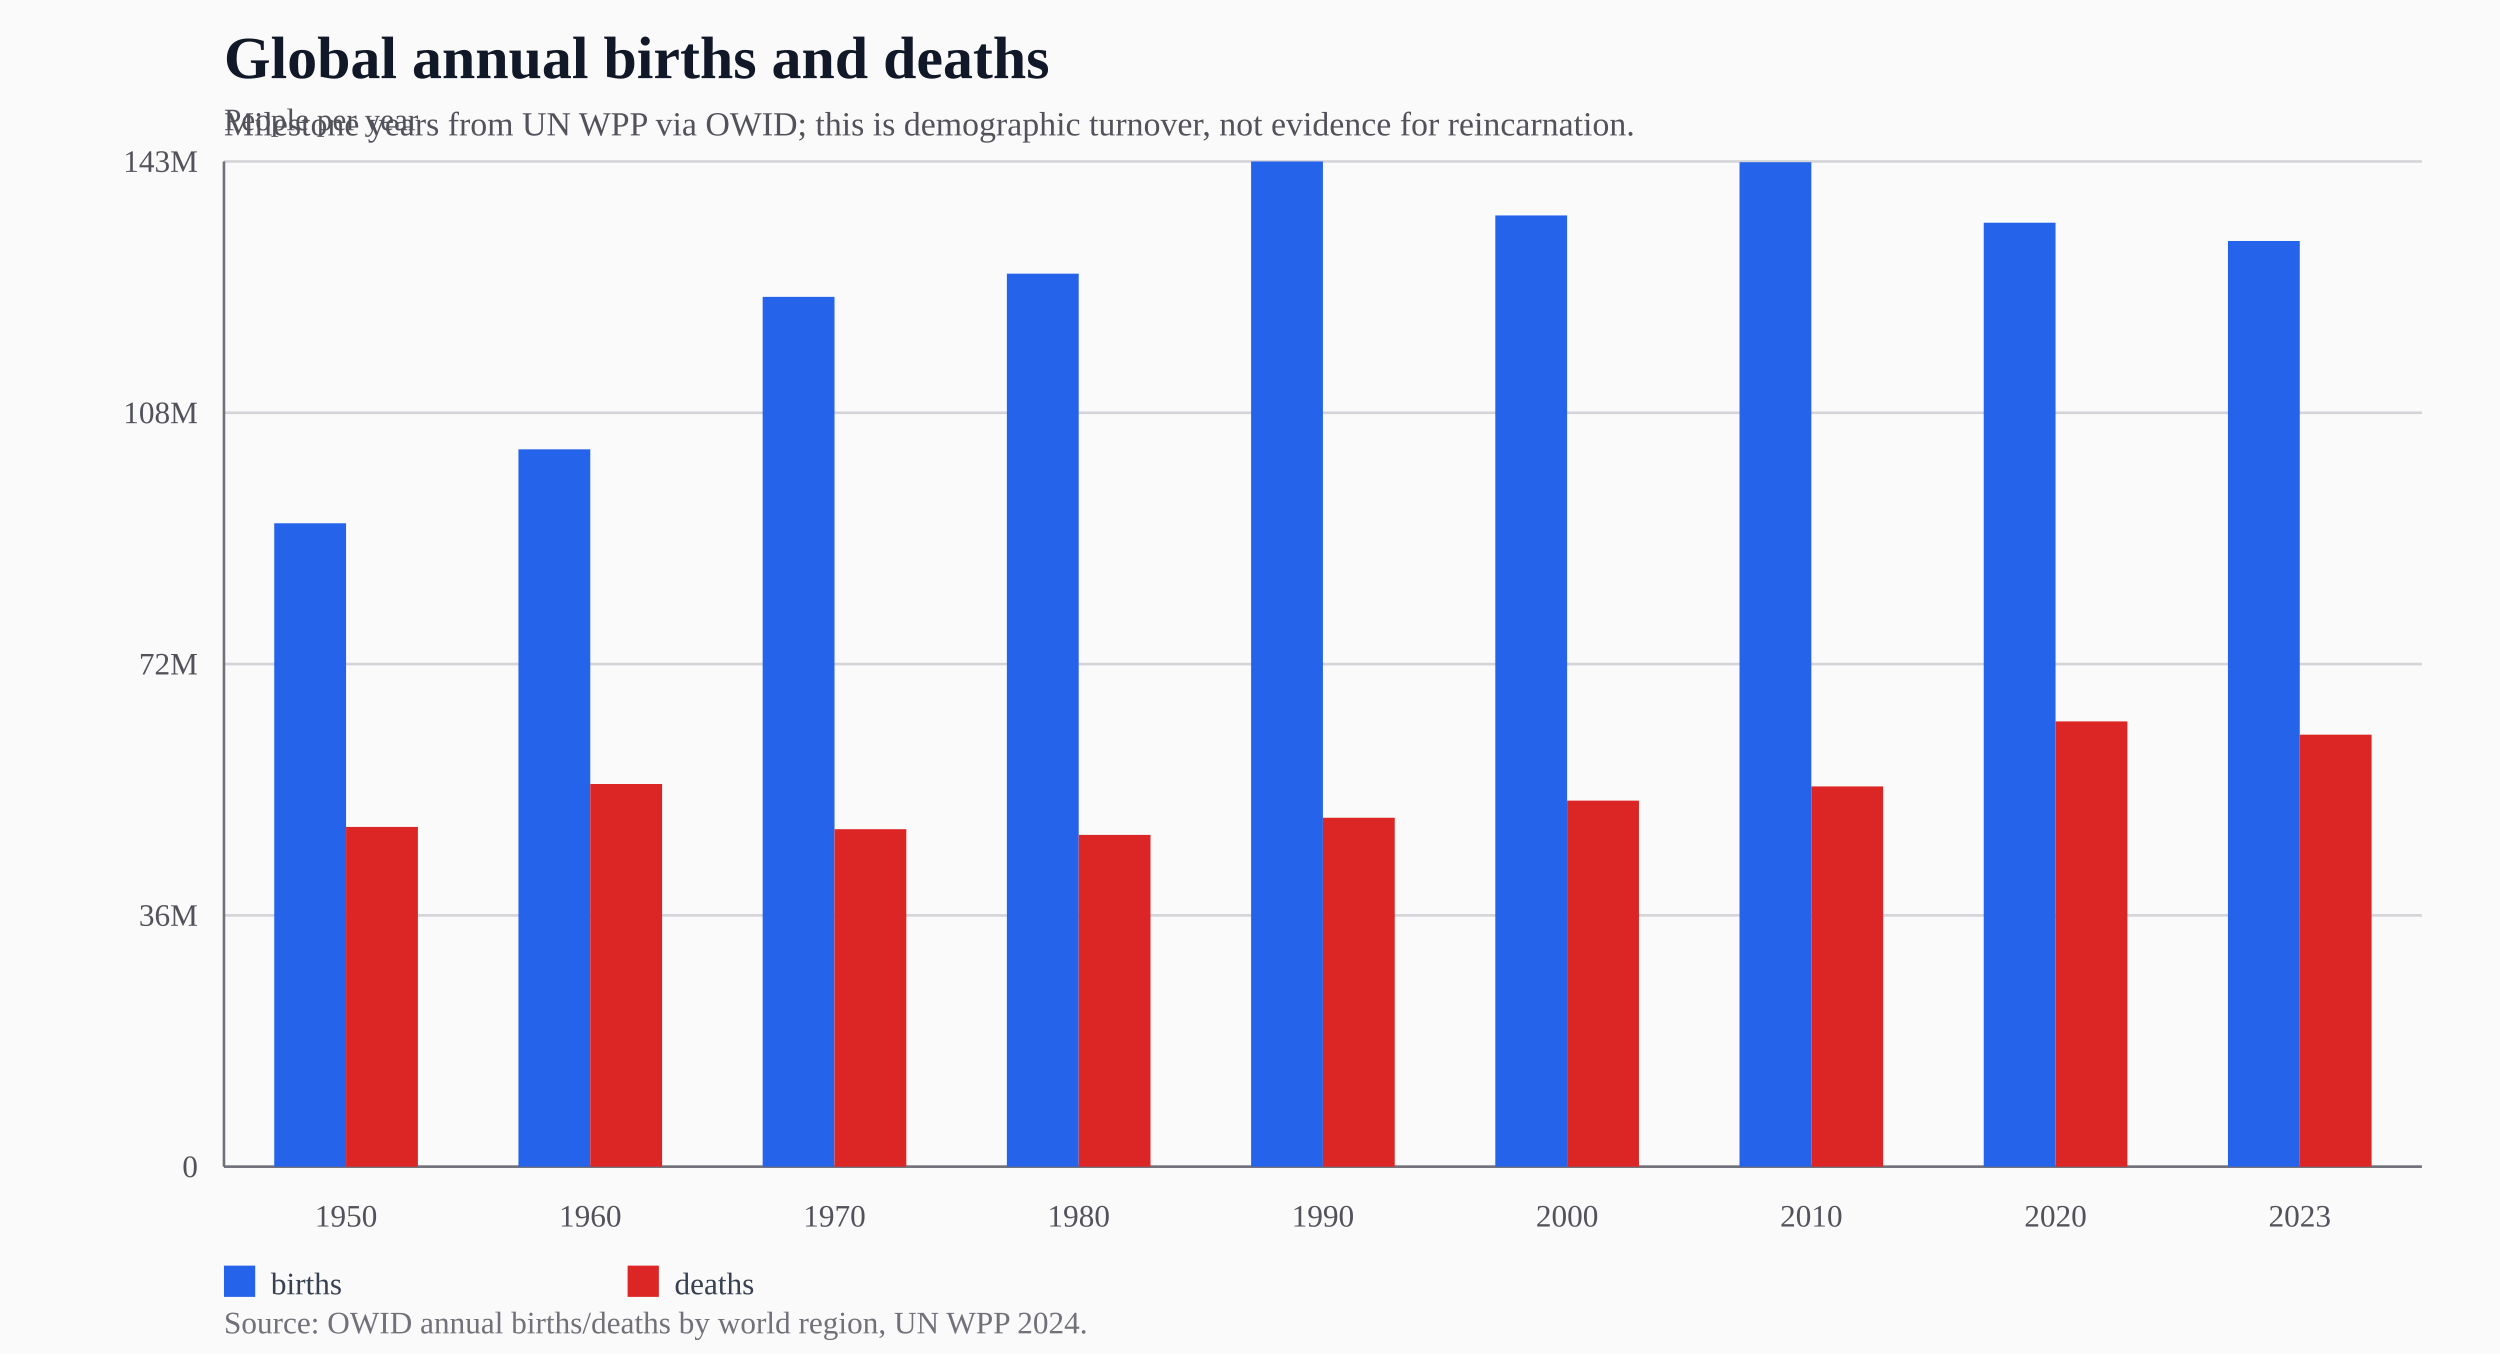
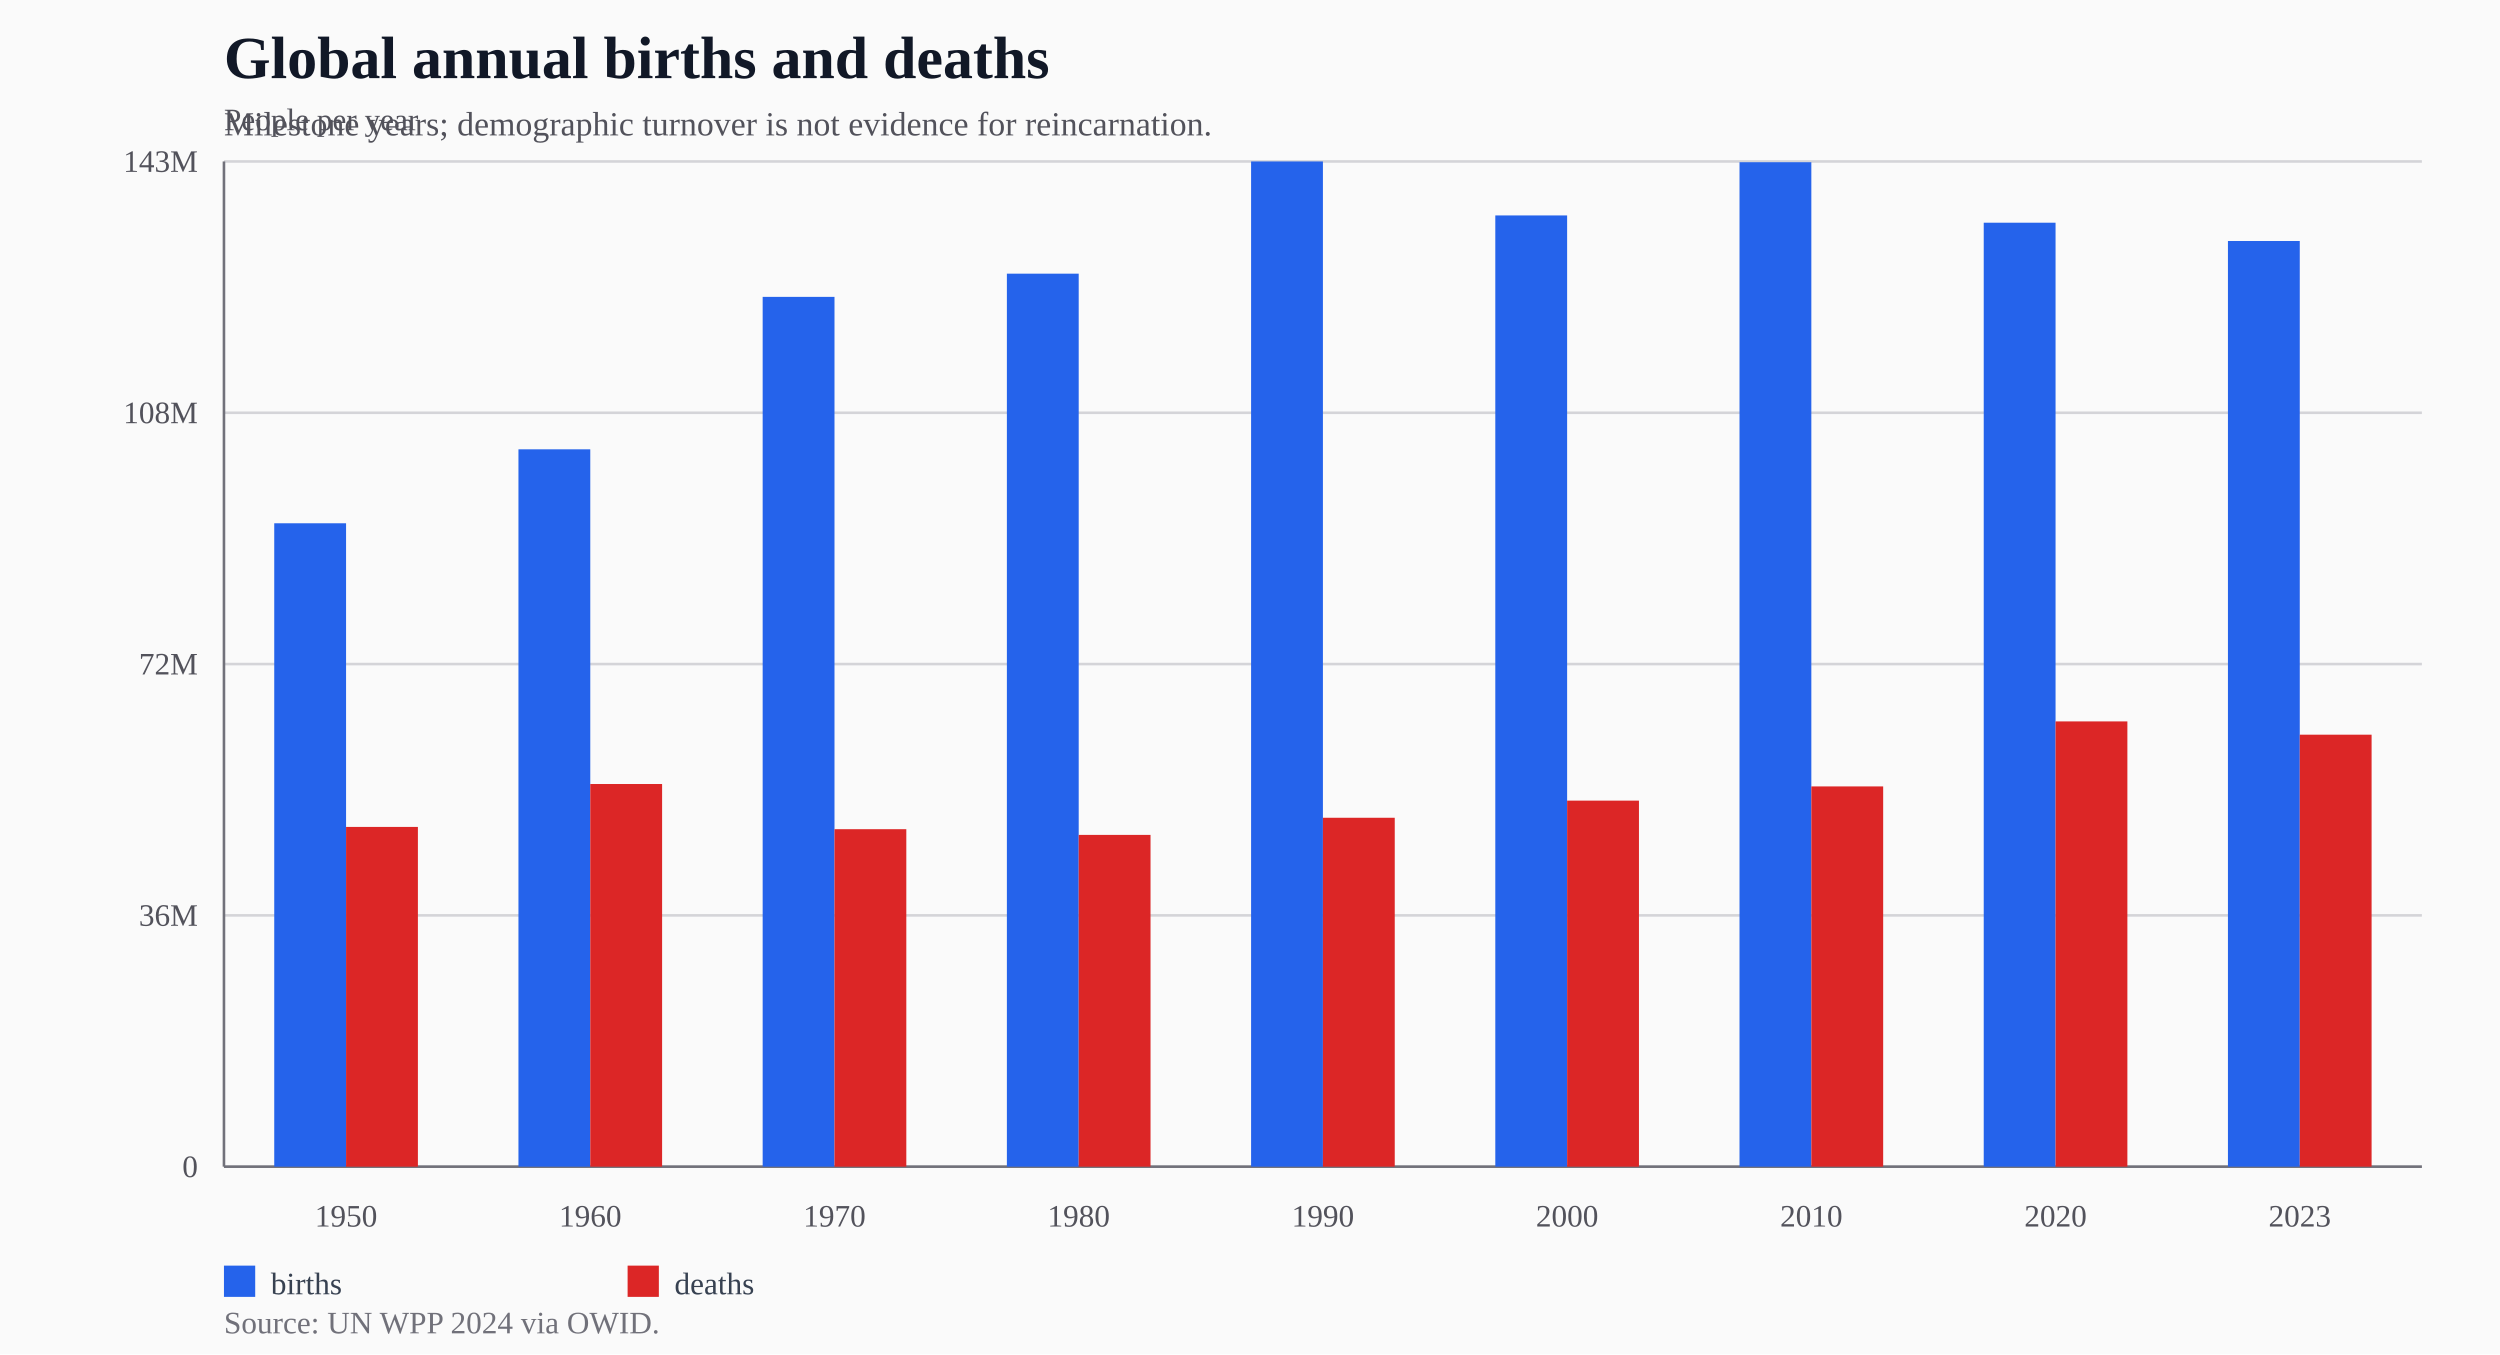
<svg xmlns="http://www.w3.org/2000/svg" width="960" height="520" viewBox="0 0 960 520" role="img" aria-label="Global annual births and deaths">
  <rect width="100%" height="100%" fill="#fafafa" />
  <text x="86" y="30" font-size="23" font-weight="700" fill="#111827">Global annual births and deaths</text>
-   <text x="86" y="52" font-size="13" fill="#52525b">Milestone years from UN WPP via OWID; this is demographic turnover, not evidence for reincarnation.</text>
+   <text x="86" y="52" font-size="13" fill="#52525b">Milestone years; demographic turnover is not evidence for reincarnation.</text>
  <line x1="86" x2="930" y1="448" y2="448" stroke="#d4d4d8" />
  <text x="76" y="452" text-anchor="end" font-size="12" fill="#52525b">0</text>
  <line x1="86" x2="930" y1="351.5" y2="351.5" stroke="#d4d4d8" />
  <text x="76" y="355.5" text-anchor="end" font-size="12" fill="#52525b">36M</text>
  <line x1="86" x2="930" y1="255" y2="255" stroke="#d4d4d8" />
  <text x="76" y="259" text-anchor="end" font-size="12" fill="#52525b">72M</text>
  <line x1="86" x2="930" y1="158.5" y2="158.5" stroke="#d4d4d8" />
  <text x="76" y="162.5" text-anchor="end" font-size="12" fill="#52525b">108M</text>
  <line x1="86" x2="930" y1="62" y2="62" stroke="#d4d4d8" />
  <text x="76" y="66" text-anchor="end" font-size="12" fill="#52525b">143M</text>
  <line x1="86" x2="930" y1="448" y2="448" stroke="#71717a" />
  <line x1="86" x2="86" y1="62" y2="448" stroke="#71717a" />
  <text x="86" y="50" font-size="12" fill="#52525b">People per year</text>
  <rect x="105.307" y="200.937" width="27.582" height="247.063" fill="#2563eb" />
  <rect x="132.889" y="317.54" width="27.582" height="130.46" fill="#dc2626" />
  <text x="132.889" y="471" text-anchor="middle" font-size="12" fill="#52525b">1950</text>
  <rect x="199.085" y="172.54" width="27.582" height="275.46" fill="#2563eb" />
  <rect x="226.667" y="301.059" width="27.582" height="146.941" fill="#dc2626" />
  <text x="226.667" y="471" text-anchor="middle" font-size="12" fill="#52525b">1960</text>
  <rect x="292.863" y="113.998" width="27.582" height="334.002" fill="#2563eb" />
  <rect x="320.444" y="318.41" width="27.582" height="129.59" fill="#dc2626" />
  <text x="320.444" y="471" text-anchor="middle" font-size="12" fill="#52525b">1970</text>
  <rect x="386.641" y="105.089" width="27.582" height="342.911" fill="#2563eb" />
  <rect x="414.222" y="320.599" width="27.582" height="127.401" fill="#dc2626" />
  <text x="414.222" y="471" text-anchor="middle" font-size="12" fill="#52525b">1980</text>
  <rect x="480.418" y="62" width="27.582" height="386" fill="#2563eb" />
  <rect x="508" y="314.022" width="27.582" height="133.978" fill="#dc2626" />
  <text x="508" y="471" text-anchor="middle" font-size="12" fill="#52525b">1990</text>
  <rect x="574.196" y="82.726" width="27.582" height="365.274" fill="#2563eb" />
  <rect x="601.778" y="307.441" width="27.582" height="140.559" fill="#dc2626" />
  <text x="601.778" y="471" text-anchor="middle" font-size="12" fill="#52525b">2000</text>
  <rect x="667.974" y="62.288" width="27.582" height="385.712" fill="#2563eb" />
  <rect x="695.556" y="301.984" width="27.582" height="146.016" fill="#dc2626" />
  <text x="695.556" y="471" text-anchor="middle" font-size="12" fill="#52525b">2010</text>
  <rect x="761.752" y="85.521" width="27.582" height="362.479" fill="#2563eb" />
  <rect x="789.333" y="277.021" width="27.582" height="170.979" fill="#dc2626" />
  <text x="789.333" y="471" text-anchor="middle" font-size="12" fill="#52525b">2020</text>
  <rect x="855.529" y="92.542" width="27.582" height="355.458" fill="#2563eb" />
  <rect x="883.111" y="282.119" width="27.582" height="165.881" fill="#dc2626" />
  <text x="883.111" y="471" text-anchor="middle" font-size="12" fill="#52525b">2023</text>
  <rect x="86" y="486" width="12" height="12" fill="#2563eb" />
  <text x="104" y="497" font-size="12" fill="#374151">births</text>
  <rect x="241" y="486" width="12" height="12" fill="#dc2626" />
  <text x="259" y="497" font-size="12" fill="#374151">deaths</text>
-   <text x="86" y="512" font-size="12" fill="#71717a">Source: OWID annual births/deaths by world region, UN WPP 2024.</text>
+   <text x="86" y="512" font-size="12" fill="#71717a">Source: UN WPP 2024 via OWID.</text>
</svg>
